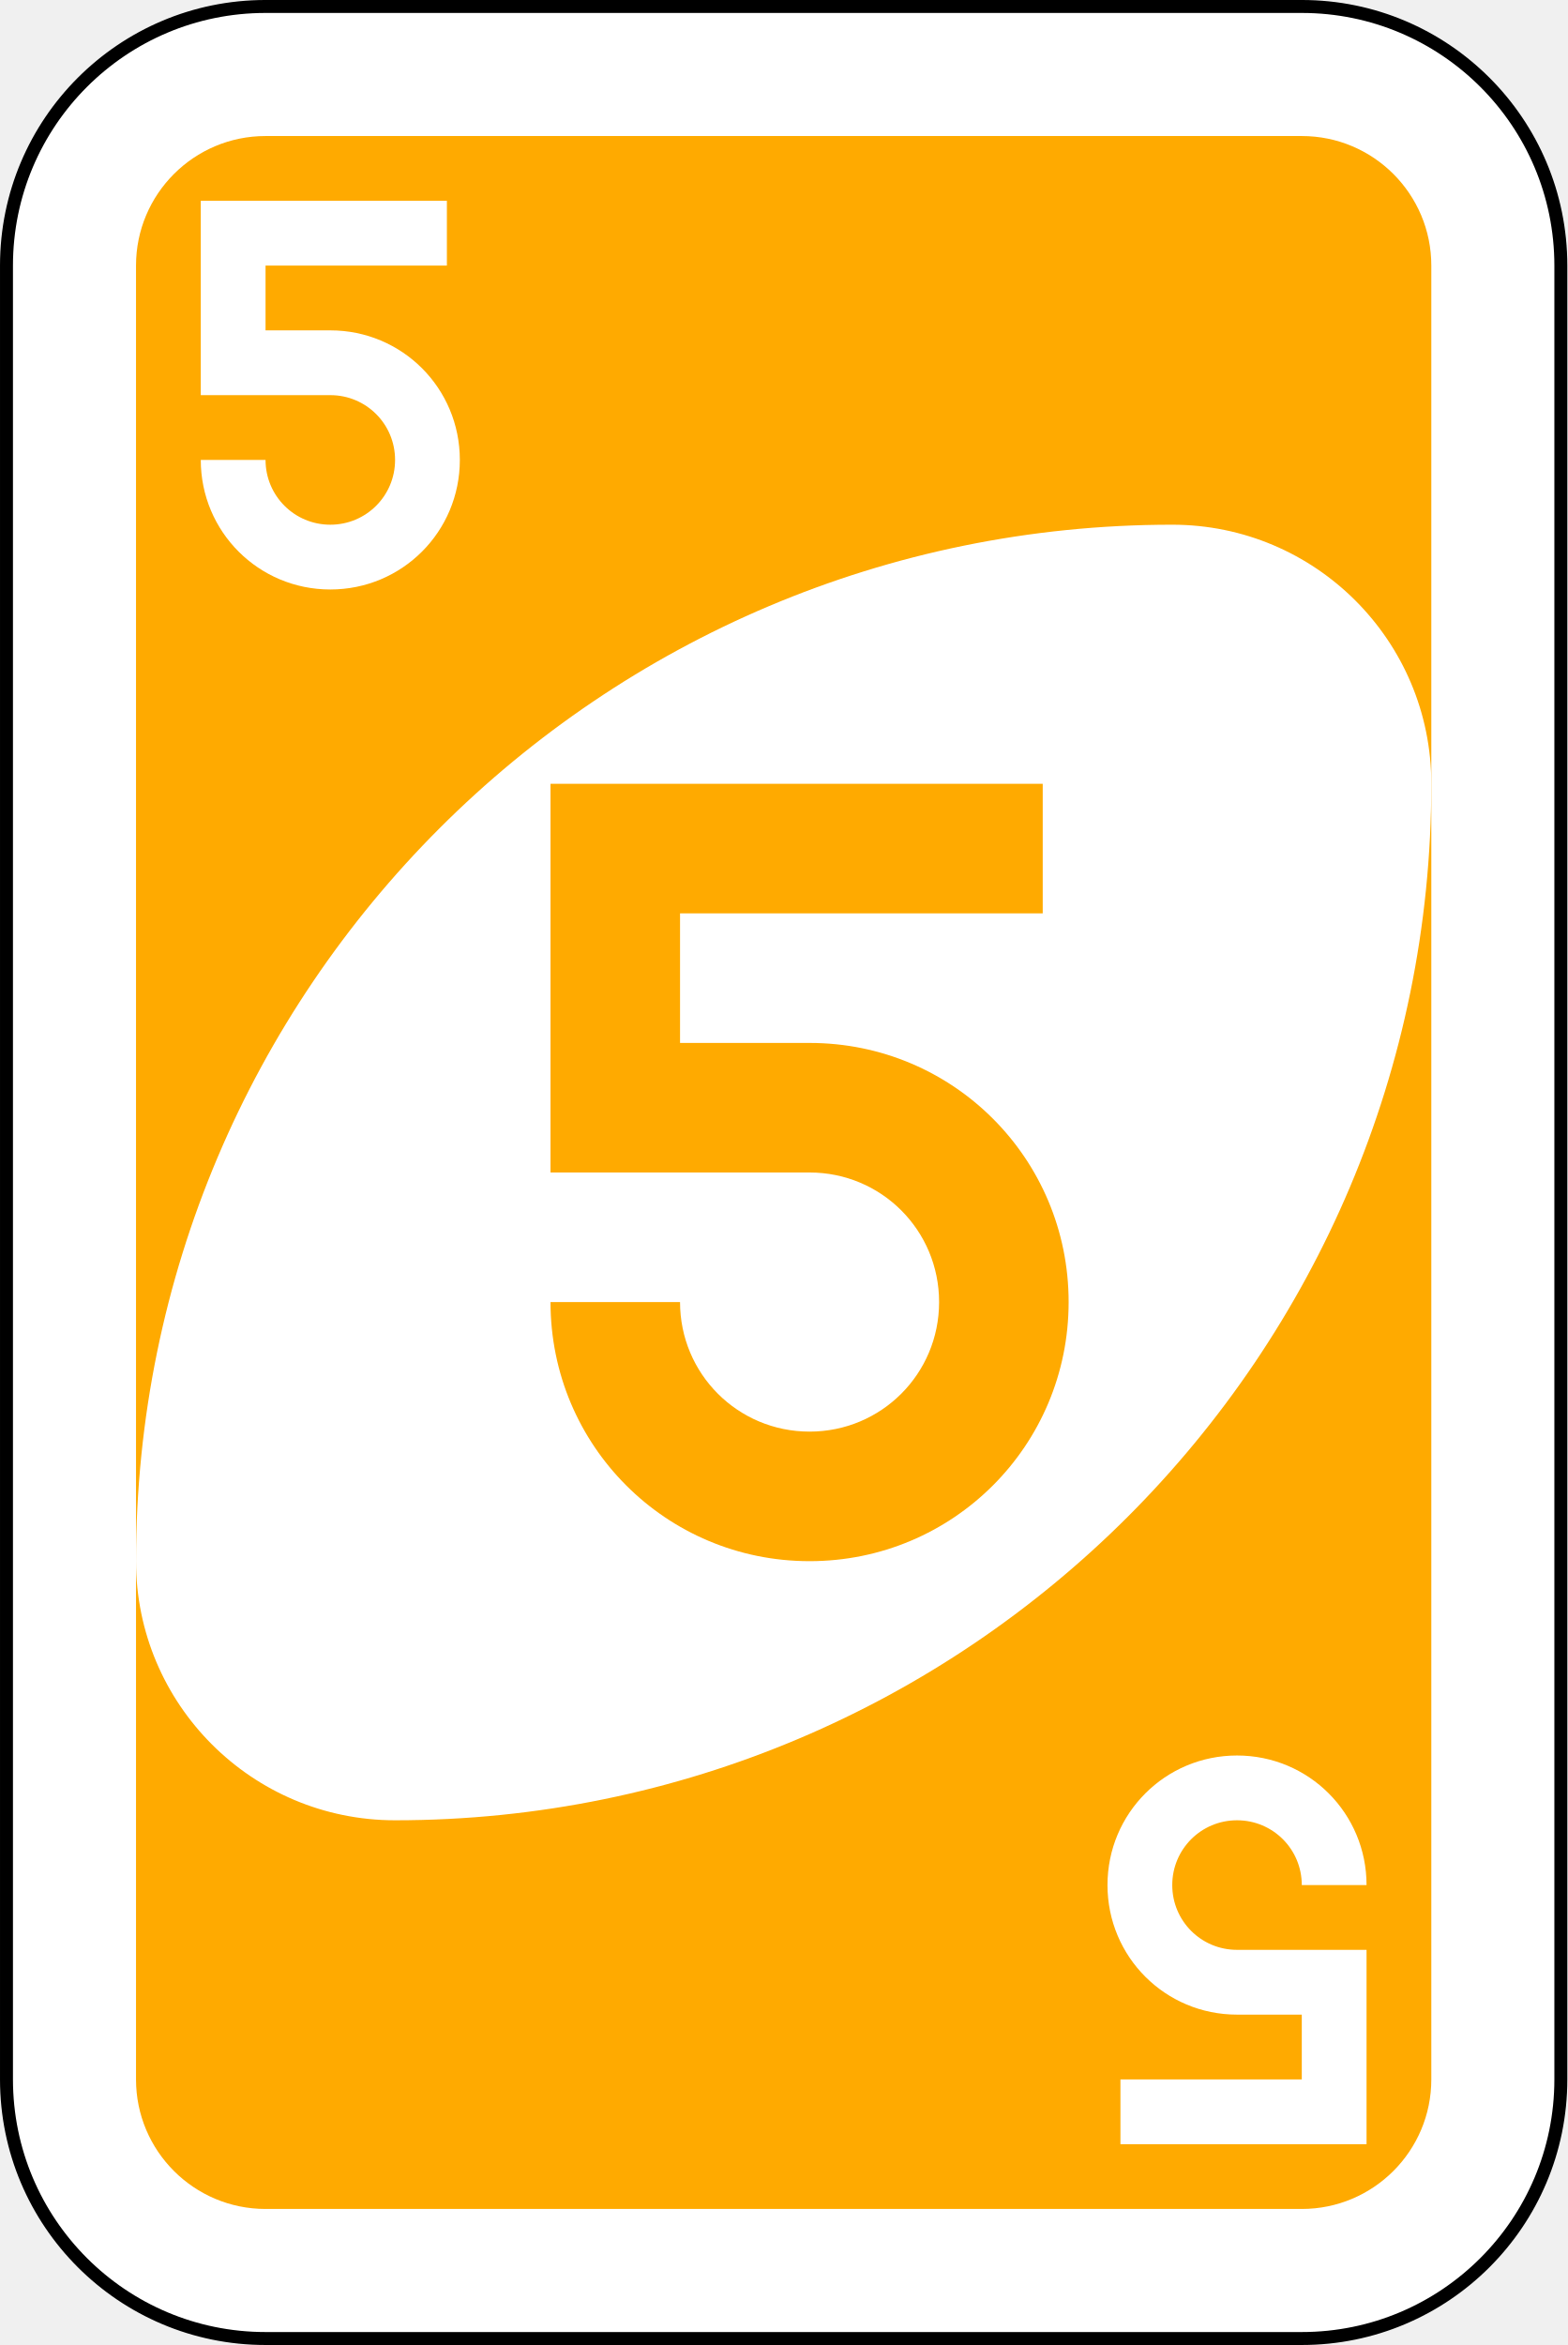
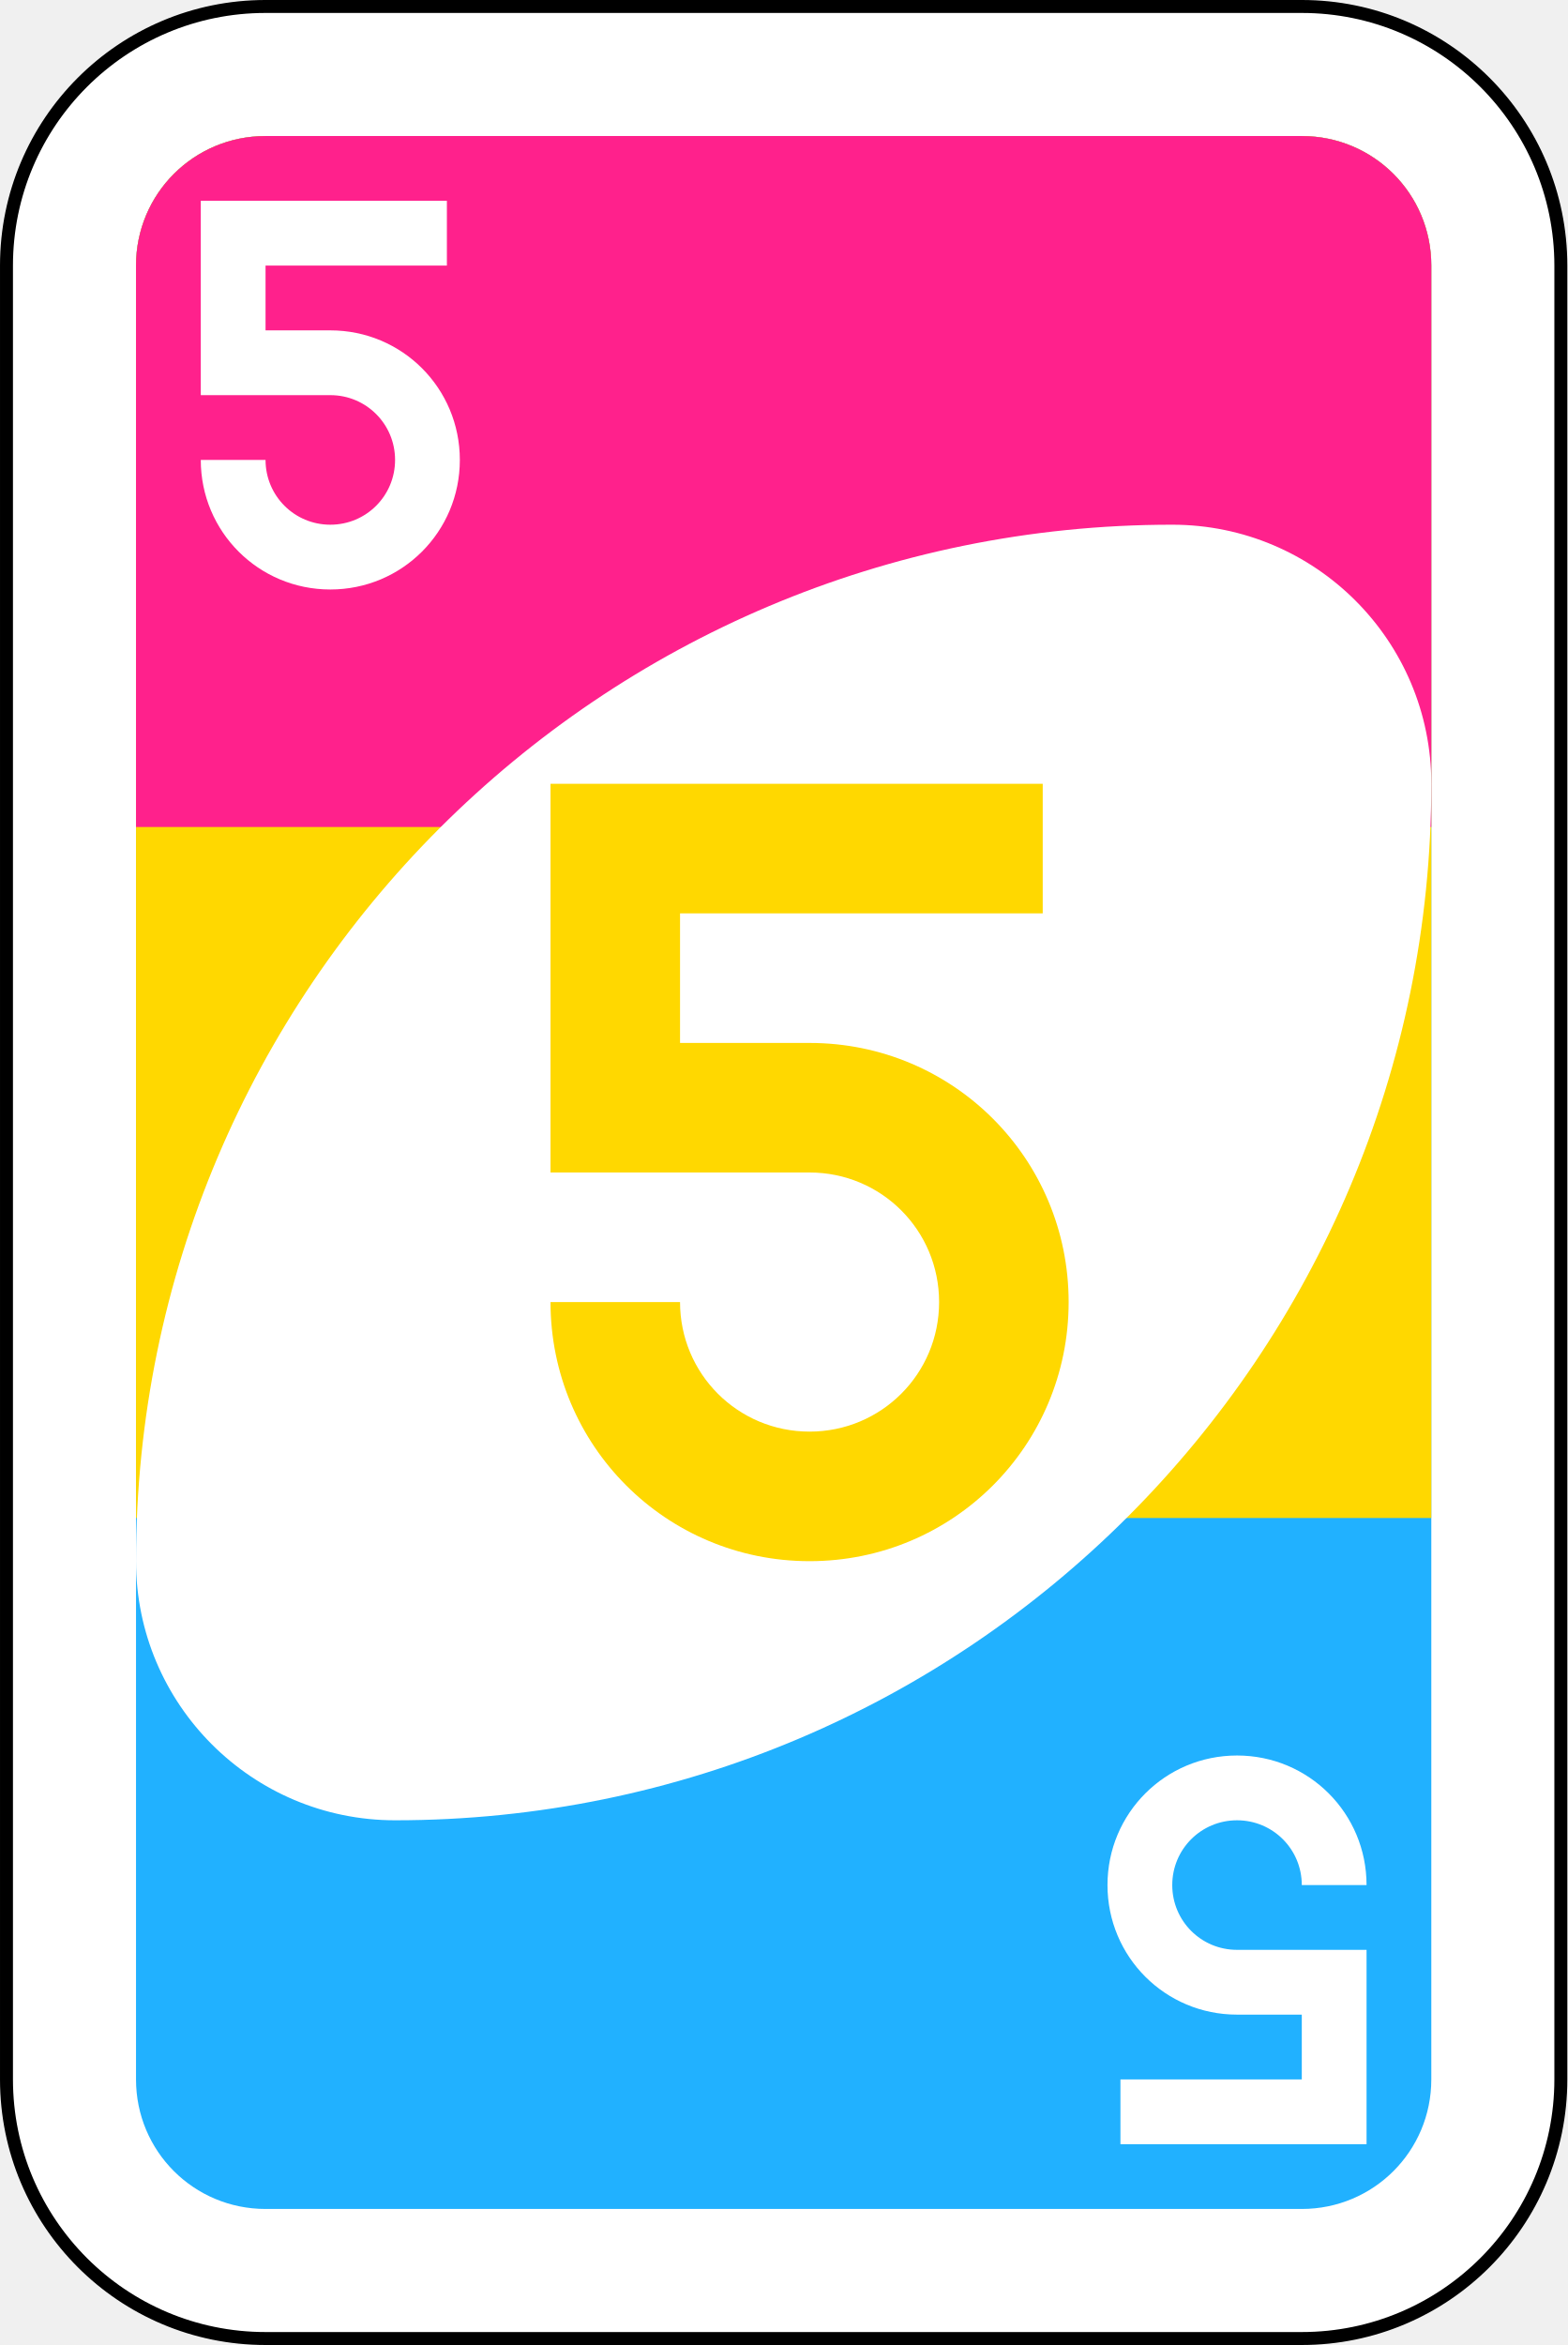
<svg xmlns="http://www.w3.org/2000/svg" width="68.298mm" height="102.164mm" viewBox="0 0 242 362" id="svg6717" version="1.1">
  <defs id="defs6719" />
  <g id="layer1" transform="translate(-236.1428,-337.0765)">
-     <g id="g6595-7" transform="matrix(4,0,0,4,-962.8572,-991.3724)">
-       <rect style="fill:#ffffff;fill-opacity:1;fill-rule:evenodd;stroke:#000000;stroke-width:0.5;stroke-miterlimit:4;stroke-dasharray:none" id="rect2987-8-5-6-0" y="332.362" x="300" ry="10" rx="10" height="90" width="60" />
-       <rect style="fill:#ffaa00;fill-opacity:1;fill-rule:evenodd;stroke:none" id="rect3757-26-33-81-6" y="337.362" x="305" ry="5" rx="5" height="80" width="50" />
-       <path style="fill:#ffffff;fill-opacity:1;fill-rule:evenodd;stroke:none" id="path3773-0-4-8-4-60-3-9-0" d="m 345,352.362 c -22.091,0 -40,17.909 -40,40 0,5.523 4.477,10 10,10 22.091,0 40,-17.909 40,-40 0,-5.523 -4.477,-10 -10,-10 z" />
-       <path style="fill:#ffaa00;fill-opacity:1;stroke:none" id="rect3163-6-0-0-2-7-1-2-19-4-7" d="m 321,362.362 0,10 0,5 10,0 c 2.77,0 5,2.23 5,5 0,2.77 -2.23,5 -5,5 -2.77,0 -5,-2.23 -5,-5 l -5,0 c 0,5.54 4.46,10 10,10 5.54,0 10,-4.46 10,-10 0,-5.54 -4.46,-10 -10,-10 l -5,0 0,-5 5,0 9,0 0,-5 -9,0 -5,0 z" />
-       <path style="fill:#ffffff;fill-opacity:1;stroke:none" id="rect3163-6-0-0-2-7-1-2-19-2-4-0" d="m 307.5,339.862 0,5 0,2.5 5,0 c 1.385,0 2.5,1.115 2.5,2.5 0,1.385 -1.115,2.5 -2.5,2.5 -1.385,0 -2.5,-1.115 -2.5,-2.5 l -2.5,0 c 0,2.77 2.23,5 5,5 2.77,0 5,-2.23 5,-5 0,-2.77 -2.23,-5 -5,-5 l -2.5,0 0,-2.5 2.5,0 4.5,0 0,-2.5 -4.5,0 -2.5,0 z" />
-       <path style="fill:#ffffff;fill-opacity:1;stroke:none" id="rect3163-6-0-0-2-7-1-2-19-2-4-6-5" d="m 352.5,414.862 0,-5 0,-2.5 -5,0 c -1.385,0 -2.5,-1.115 -2.5,-2.5 0,-1.385 1.115,-2.5 2.5,-2.5 1.385,0 2.5,1.115 2.5,2.5 l 2.5,0 c 0,-2.77 -2.23,-5 -5,-5 -2.77,0 -5,2.23 -5,5 0,2.77 2.23,5 5,5 l 2.5,0 0,2.5 -2.5,0 -4.5,0 0,2.5 4.5,0 2.5,0 z" />
+     <g id="layer1-2" transform="translate(6.3510742e-5,7.4501953e-5)">
+       <rect style="fill:#ffffff;fill-opacity:1;fill-rule:evenodd;stroke:#000000;stroke-width:2;stroke-miterlimit:4;stroke-dasharray:none" id="rect2987-8-5-81-7-4-9-0" y="338.076" x="237.143" ry="40" rx="40" height="360" width="240" />
+       <g id="g915" transform="matrix(0.2499996,0,0,0.666666,257.1428,358.0764)">
+         <path id="path898" style="fill:#21b1ff;fill-opacity:1;stroke-width:0.435" d="m 43.732,22.4 c -11.819,0 -21.332,9.513 -21.332,21.332 V 342.4 c 0,11.819 9.513,21.332 21.332,21.332 H 214.4 c 11.819,0 21.332,-9.513 21.332,-21.332 V 43.732 c 0,-11.819 -9.513,-21.332 -21.332,-21.332 z" transform="matrix(3.750006,0,0,1.406251,-83.99993,-31.49993)" />
+         <path id="path900" style="fill:#ffd800;fill-opacity:1;stroke-width:0.435" d="m 43.732,22.4 c -11.819,0 -21.332,9.513 -21.332,21.332 V 249.955 H 235.732 V 43.732 c 0,-11.819 -9.513,-21.332 -21.332,-21.332 z" transform="matrix(3.750006,0,0,1.406251,-83.99993,-31.49993)" />
+         <path id="path902" style="fill:#ff218c;fill-opacity:1;stroke-width:0.435" d="m 43.732,22.4 c -11.819,0 -21.332,9.513 -21.332,21.332 V 136.178 H 235.732 V 43.732 c 0,-11.819 -9.513,-21.332 -21.332,-21.332 z" transform="matrix(3.750006,0,0,1.406251,-83.99993,-31.49993)" />
+       </g>
+       <path style="fill:#ffffff;fill-opacity:1;fill-rule:evenodd;stroke:none;stroke-width:4" id="path3773-0-4-8-4-60-3-86-29-8-8-8" d="m 417.143,418.076 c -88.366,0 -160,71.634 -160,160 0,22.091 17.909,40 40,40 88.366,0 160,-71.634 160,-160 0,-22.091 -17.909,-40 -40,-40 z" />
    </g>
+     <path style="fill:#ffd800;fill-opacity:1;stroke:none;stroke-width:4" id="rect3163-6-0-0-2-7-1-2-19-4-7" d="m 321.143,458.076 v 40 20 h 40 c 11.08,0 20,8.92 20,20 0,11.08 -8.92,20 -20,20 -11.08,0 -20,-8.92 -20,-20 h -20 c 0,22.16 17.84,40 40,40 22.16,0 40,-17.84 40,-40 0,-22.16 -17.84,-40 -40,-40 h -20 v -20 h 20 36 v -20 h -36 -20 z" />
+     <path style="fill:#ffffff;fill-opacity:1;stroke:none;stroke-width:4" id="rect3163-6-0-0-2-7-1-2-19-2-4-0" d="m 267.143,368.076 v 20 10 h 20 c 5.54,0 10,4.46 10,10 0,5.54 -4.46,10 -10,10 -5.54,0 -10,-4.46 -10,-10 h -10 c 0,11.08 8.92,20 20,20 11.08,0 20,-8.92 20,-20 0,-11.08 -8.92,-20 -20,-20 h -10 v -10 h 10 18 v -10 h -18 -10 z" />
+     <path style="fill:#ffffff;fill-opacity:1;stroke:none;stroke-width:4" id="rect3163-6-0-0-2-7-1-2-19-2-4-6-5" d="m 447.143,668.076 v -20 -10 h -20 c -5.54,0 -10,-4.46 -10,-10 0,-5.54 4.46,-10 10,-10 5.54,0 10,4.46 10,10 h 10 c 0,-11.08 -8.92,-20 -20,-20 -11.08,0 -20,8.92 -20,20 0,11.08 8.92,20 20,20 h 10 v 10 h -10 -18 v 10 h 18 10 z" />
  </g>
</svg>
